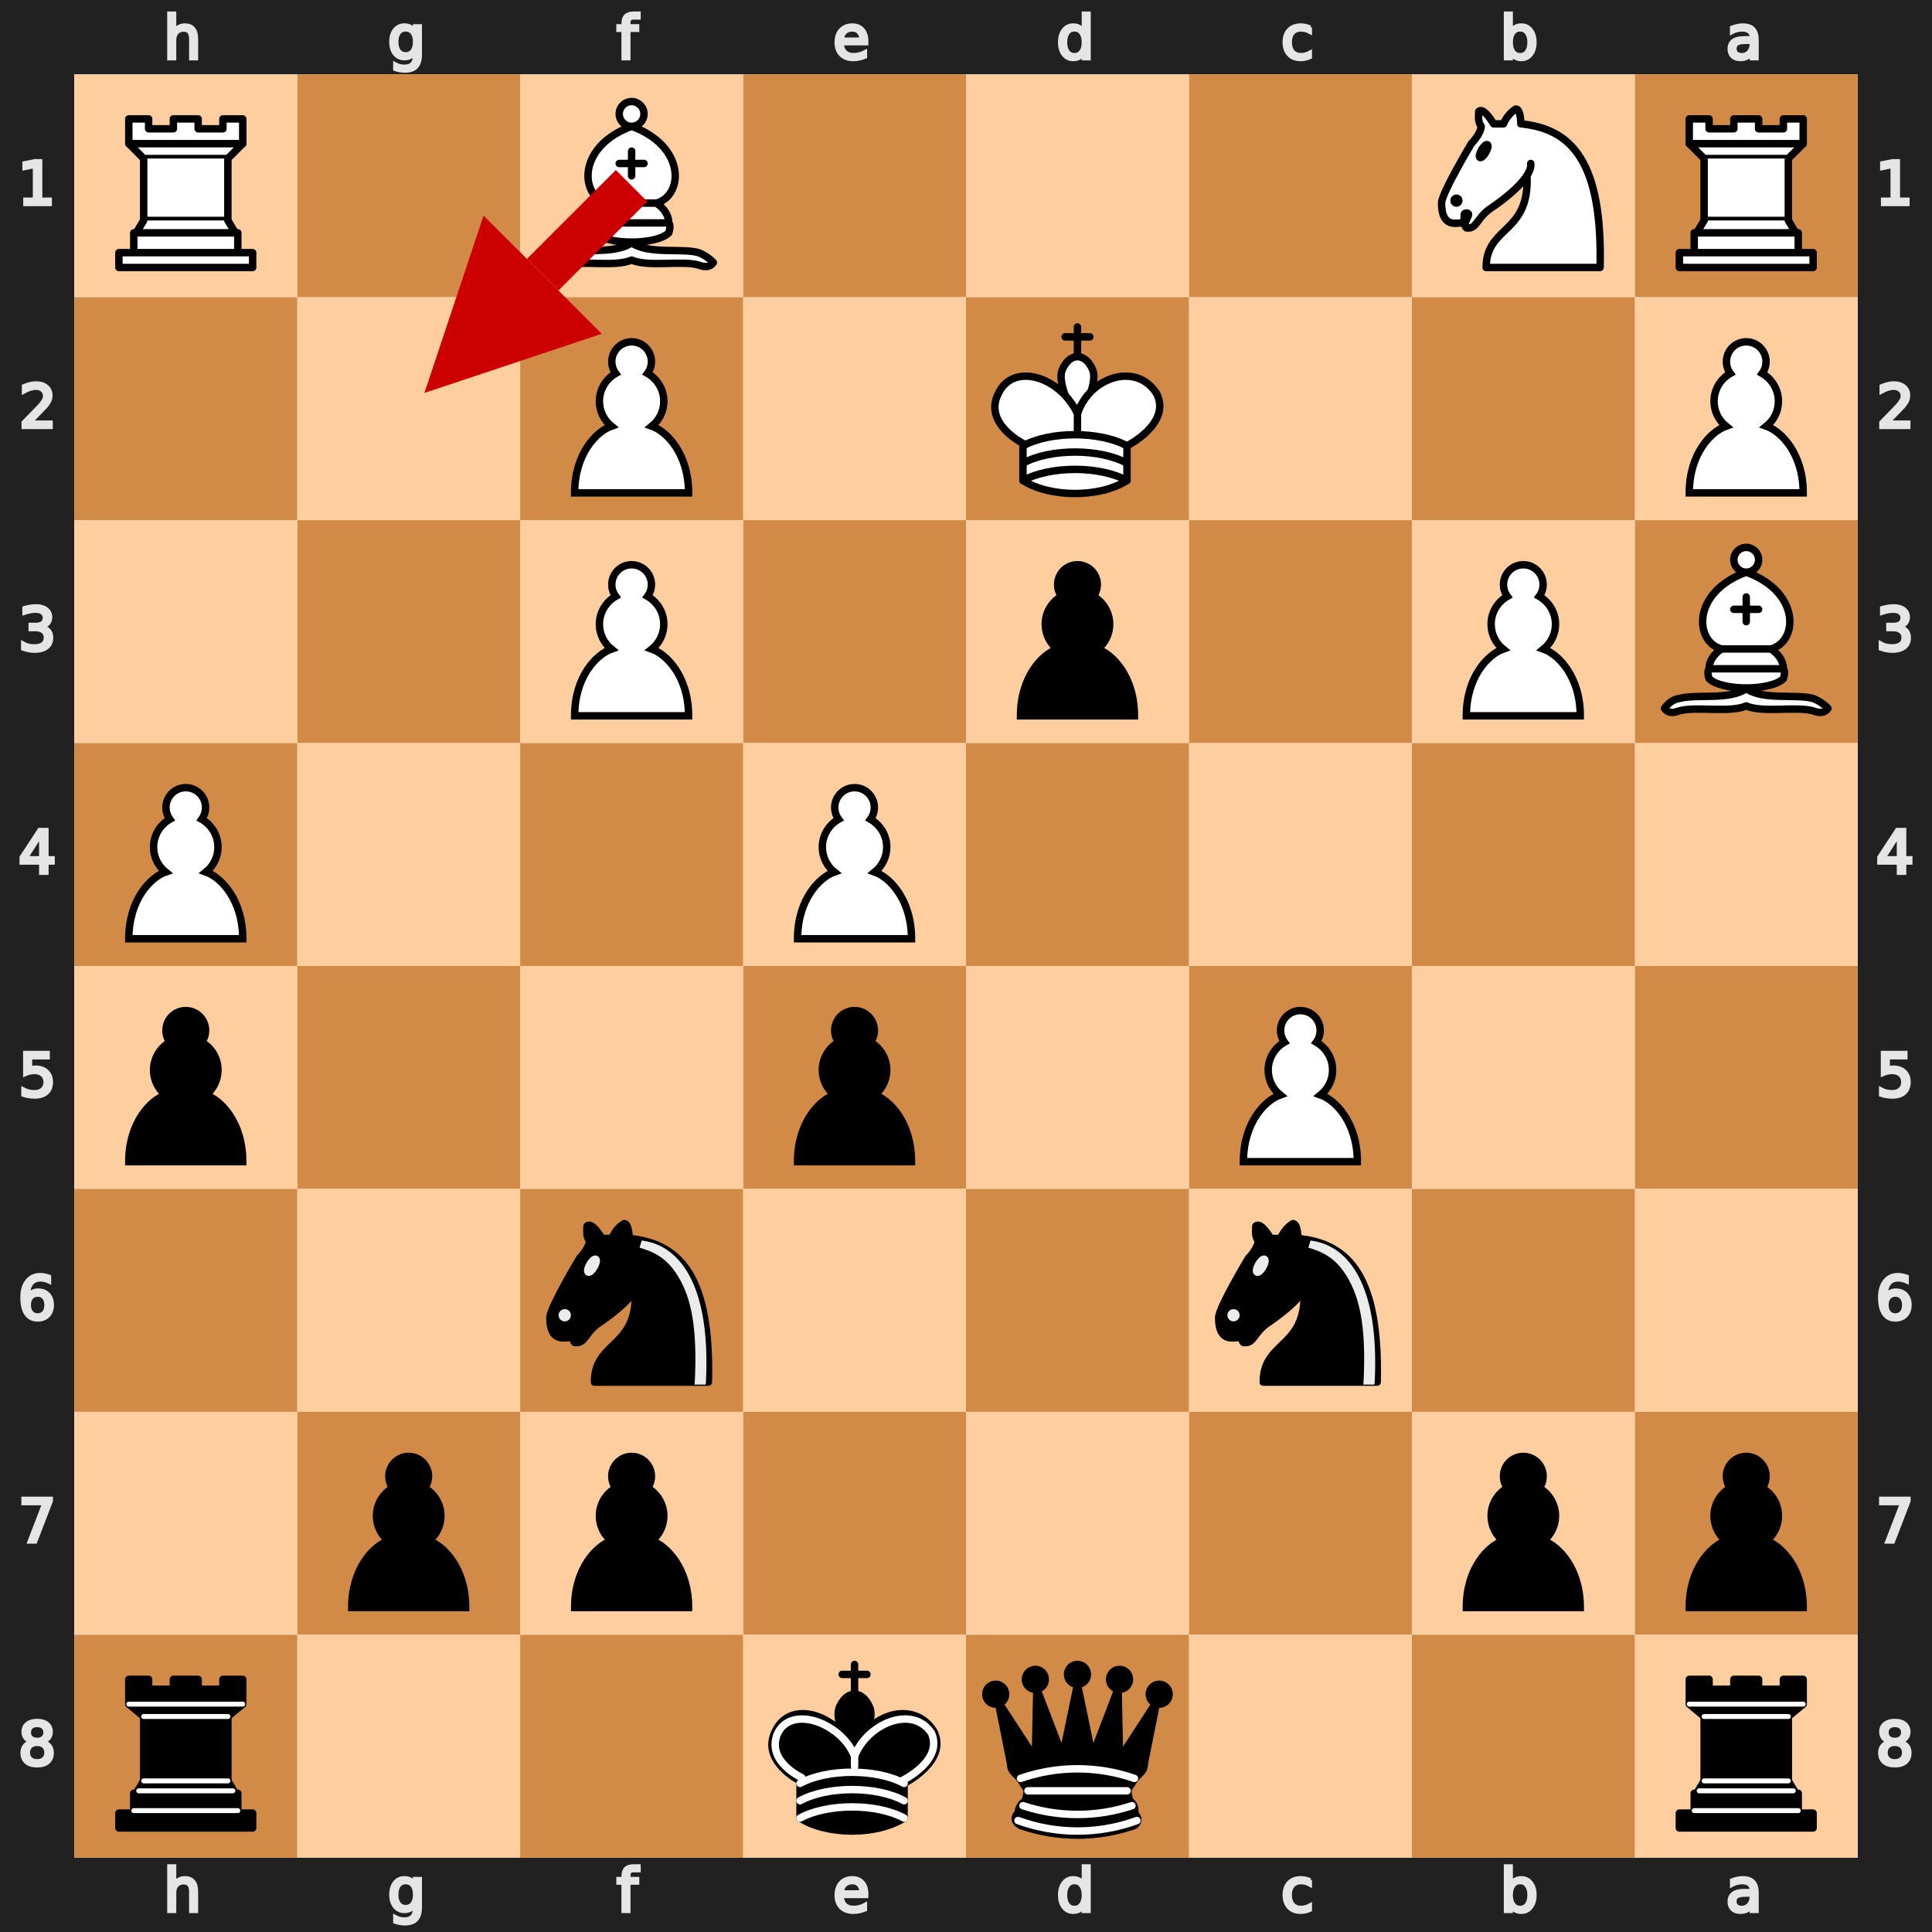
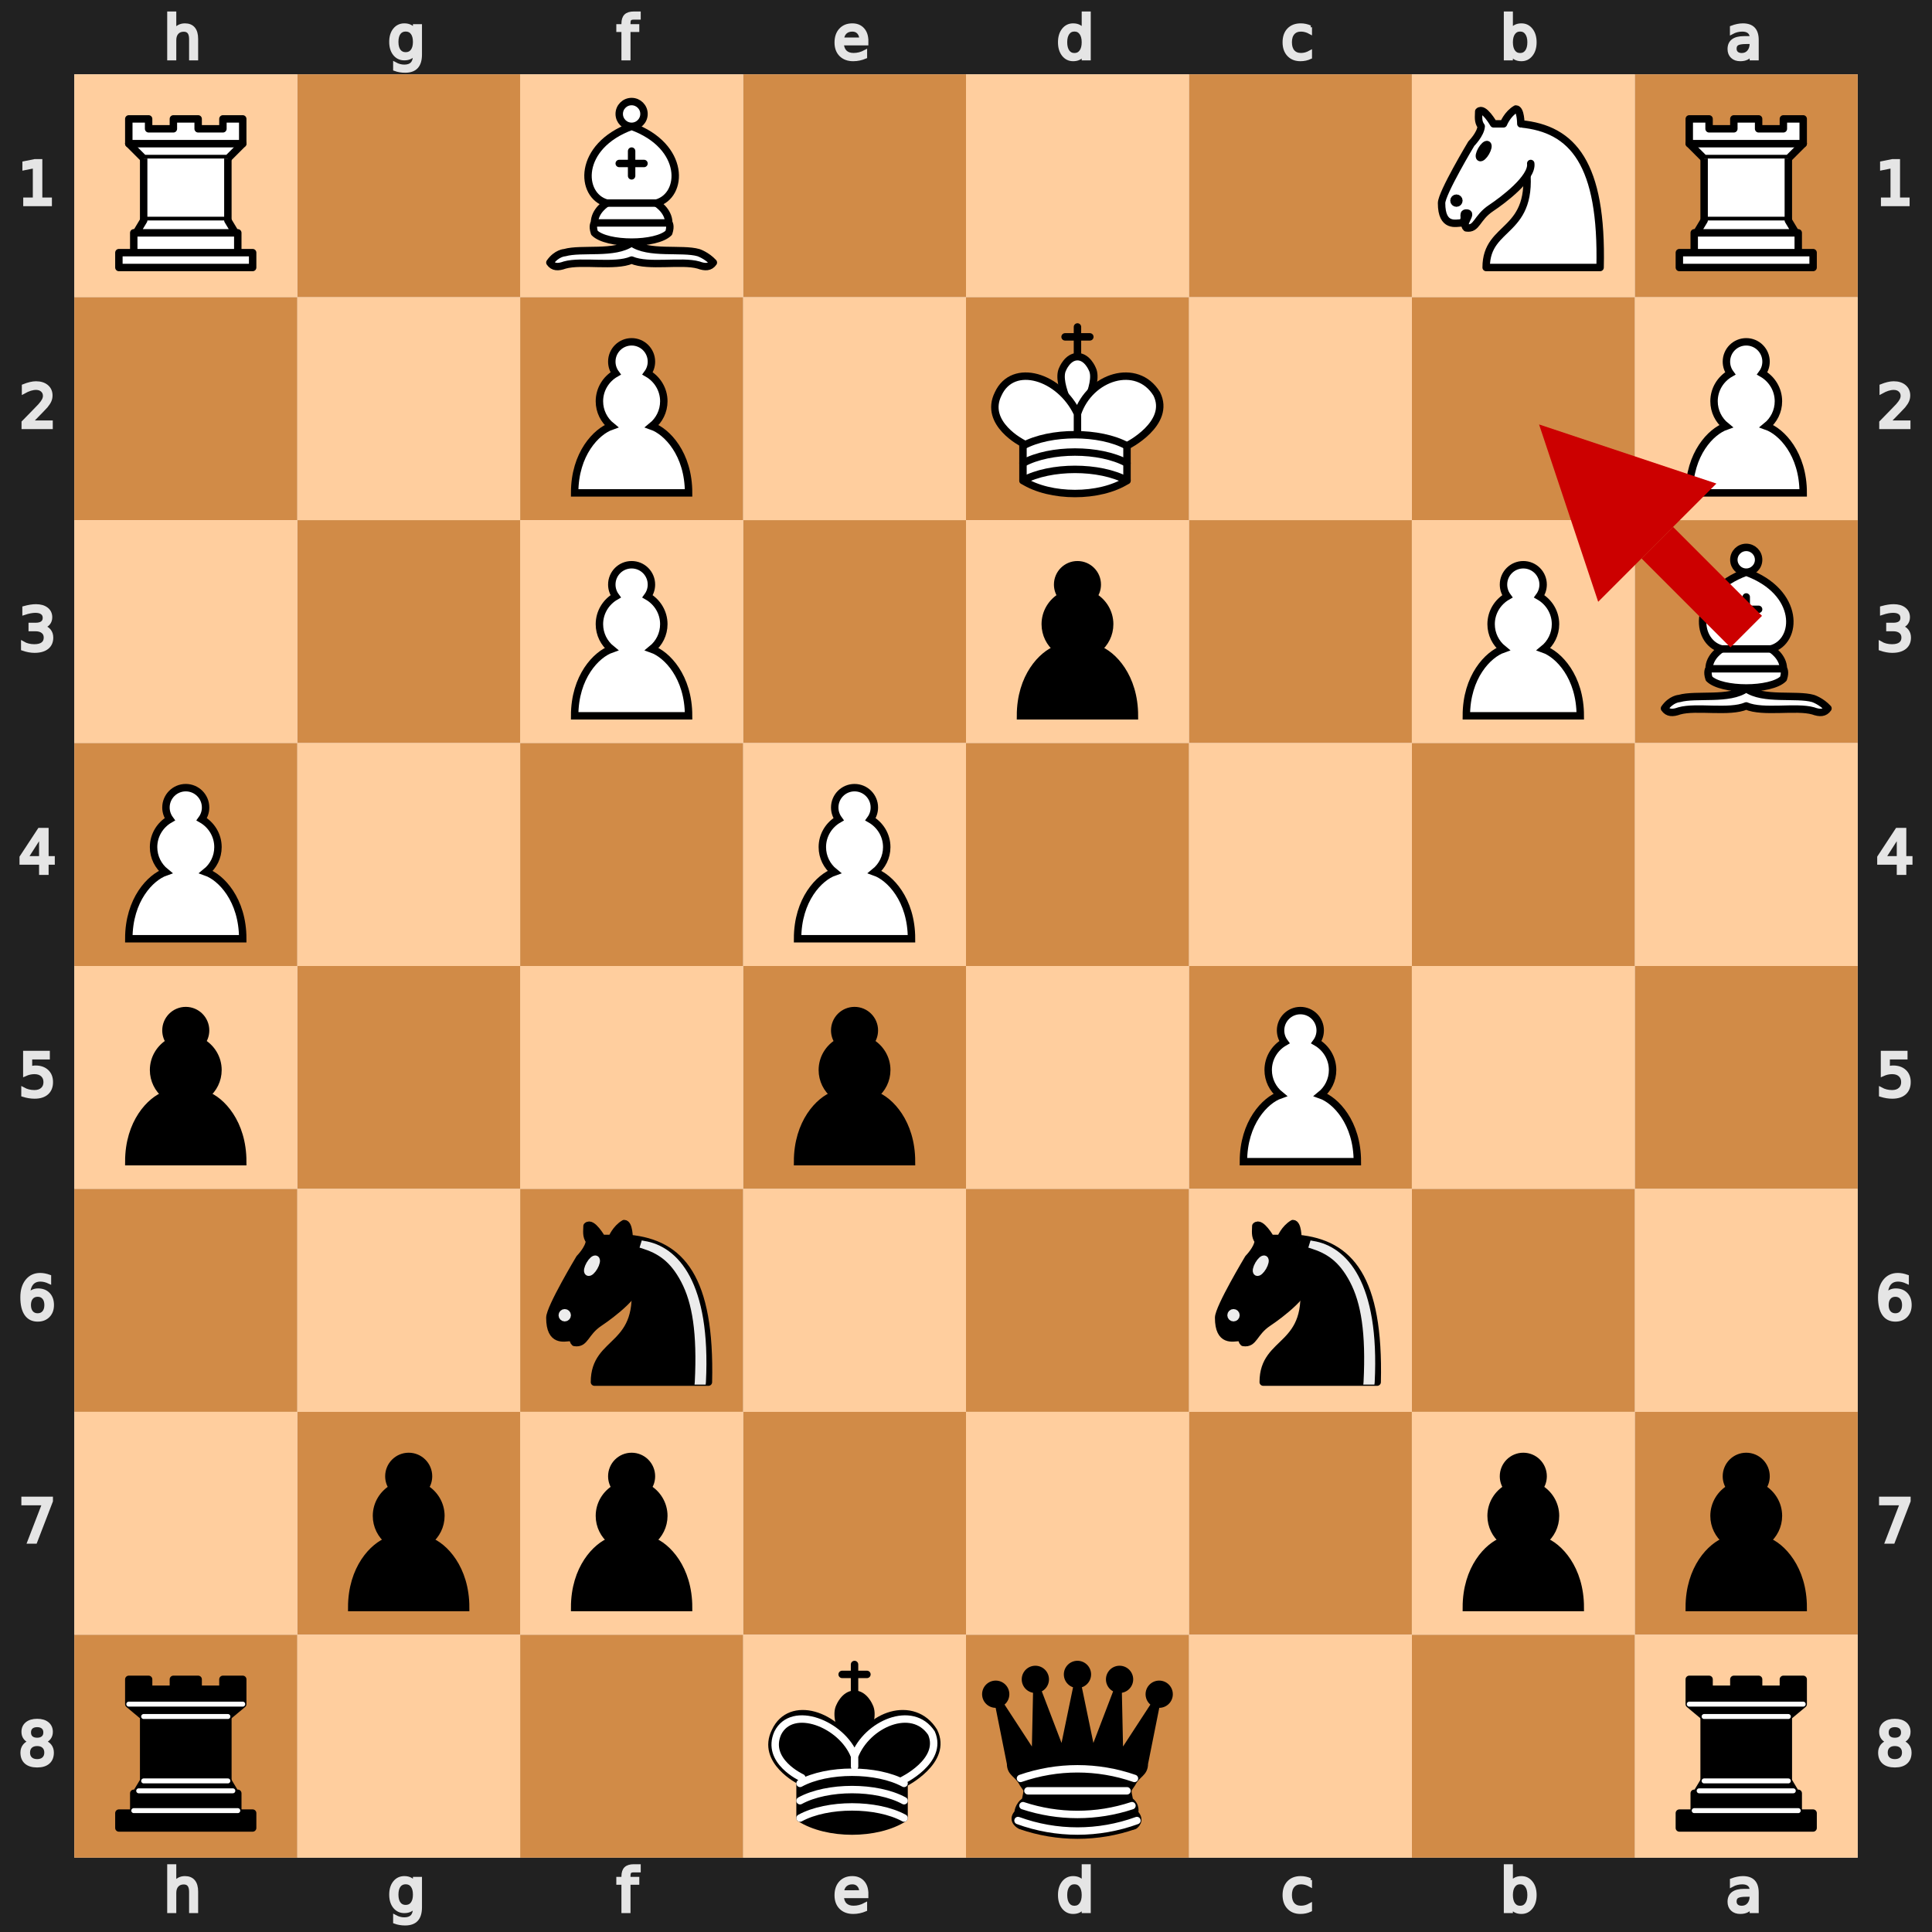
<svg xmlns="http://www.w3.org/2000/svg" xmlns:xlink="http://www.w3.org/1999/xlink" viewBox="0 0 390 390" width="520" height="520">
  <defs>
    <g id="white-pawn" class="white pawn">
      <path d="M22.5 9c-2.21 0-4 1.79-4 4 0 .89.29 1.71.78 2.38C17.33 16.5 16 18.59 16 21c0 2.03.94 3.84 2.41 5.03-3 1.06-7.41 5.55-7.41 13.47h23c0-7.92-4.41-12.41-7.41-13.47 1.47-1.19 2.41-3 2.41-5.03 0-2.41-1.33-4.5-3.28-5.62.49-.67.78-1.49.78-2.38 0-2.21-1.79-4-4-4z" fill="#fff" stroke="#000" stroke-width="1.5" stroke-linecap="round" />
    </g>
    <g id="white-knight" class="white knight" fill="none" fill-rule="evenodd" stroke="#000" stroke-width="1.5" stroke-linecap="round" stroke-linejoin="round">
      <path d="M 22,10 C 32.5,11 38.5,18 38,39 L 15,39 C 15,30 25,32.5 23,18" style="fill:#ffffff; stroke:#000000;" />
      <path d="M 24,18 C 24.38,20.91 18.45,25.37 16,27 C 13,29 13.18,31.34 11,31 C 9.958,30.06 12.41,27.96 11,28 C 10,28 11.19,29.23 10,30 C 9,30 5.997,31 6,26 C 6,24 12,14 12,14 C 12,14 13.89,12.1 14,10.5 C 13.27,9.506 13.5,8.5 13.5,7.5 C 14.5,6.5 16.5,10 16.5,10 L 18.5,10 C 18.5,10 19.28,8.008 21,7 C 22,7 22,10 22,10" style="fill:#ffffff; stroke:#000000;" />
      <path d="M 9.5 25.5 A 0.5 0.5 0 1 1 8.5,25.5 A 0.5 0.5 0 1 1 9.5 25.5 z" style="fill:#000000; stroke:#000000;" />
      <path d="M 15 15.5 A 0.5 1.5 0 1 1 14,15.5 A 0.5 1.5 0 1 1 15 15.5 z" transform="matrix(0.866,0.5,-0.5,0.866,9.693,-5.173)" style="fill:#000000; stroke:#000000;" />
    </g>
    <g id="white-bishop" class="white bishop" fill="none" fill-rule="evenodd" stroke="#000" stroke-width="1.5" stroke-linecap="round" stroke-linejoin="round">
      <g fill="#fff" stroke-linecap="butt">
        <path d="M9 36c3.39-.97 10.11.43 13.5-2 3.39 2.43 10.11 1.03 13.5 2 0 0 1.65.54 3 2-.68.97-1.65.99-3 .5-3.39-.97-10.11.46-13.5-1-3.39 1.46-10.11.03-13.5 1-1.354.49-2.323.47-3-.5 1.354-1.94 3-2 3-2zM15 32c2.5 2.5 12.5 2.5 15 0 .5-1.5 0-2 0-2 0-2.5-2.5-4-2.5-4 5.5-1.5 6-11.5-5-15.5-11 4-10.5 14-5 15.5 0 0-2.5 1.5-2.5 4 0 0-.5.5 0 2zM25 8a2.5 2.5 0 1 1-5 0 2.5 2.5 0 1 1 5 0z" />
      </g>
      <path d="M17.5 26h10M15 30h15m-7.5-14.5v5M20 18h5" stroke-linejoin="miter" />
    </g>
    <g id="white-rook" class="white rook" fill="#fff" fill-rule="evenodd" stroke="#000" stroke-width="1.5" stroke-linecap="round" stroke-linejoin="round">
      <path d="M9 39h27v-3H9v3zM12 36v-4h21v4H12zM11 14V9h4v2h5V9h5v2h5V9h4v5" stroke-linecap="butt" />
      <path d="M34 14l-3 3H14l-3-3" />
      <path d="M31 17v12.5H14V17" stroke-linecap="butt" stroke-linejoin="miter" />
      <path d="M31 29.5l1.5 2.5h-20l1.5-2.5" />
      <path d="M11 14h23" fill="none" stroke-linejoin="miter" />
    </g>
    <g id="white-king" class="white king" fill="none" fill-rule="evenodd" stroke="#000" stroke-width="1.5" stroke-linecap="round" stroke-linejoin="round">
      <path d="M22.5 11.63V6M20 8h5" stroke-linejoin="miter" />
      <path d="M22.5 25s4.5-7.5 3-10.5c0 0-1-2.5-3-2.5s-3 2.5-3 2.5c-1.5 3 3 10.5 3 10.5" fill="#fff" stroke-linecap="butt" stroke-linejoin="miter" />
      <path d="M11.5 37c5.5 3.5 15.5 3.5 21 0v-7s9-4.5 6-10.5c-4-6.5-13.5-3.5-16 4V27v-3.5c-3.5-7.5-13-10.5-16-4-3 6 5 10 5 10V37z" fill="#fff" />
      <path d="M11.5 30c5.5-3 15.5-3 21 0m-21 3.5c5.5-3 15.5-3 21 0m-21 3.5c5.5-3 15.5-3 21 0" />
    </g>
    <g id="black-pawn" class="black pawn">
      <path d="M22.5 9c-2.21 0-4 1.79-4 4 0 .89.29 1.71.78 2.38C17.33 16.5 16 18.59 16 21c0 2.03.94 3.84 2.41 5.03-3 1.06-7.41 5.55-7.41 13.47h23c0-7.92-4.41-12.41-7.41-13.47 1.47-1.19 2.41-3 2.41-5.03 0-2.41-1.33-4.5-3.28-5.62.49-.67.78-1.49.78-2.38 0-2.21-1.79-4-4-4z" fill="#000" stroke="#000" stroke-width="1.5" stroke-linecap="round" />
    </g>
    <g id="black-knight" class="black knight" fill="none" fill-rule="evenodd" stroke="#000" stroke-width="1.5" stroke-linecap="round" stroke-linejoin="round">
      <path d="M 22,10 C 32.5,11 38.5,18 38,39 L 15,39 C 15,30 25,32.5 23,18" style="fill:#000000; stroke:#000000;" />
      <path d="M 24,18 C 24.38,20.91 18.45,25.37 16,27 C 13,29 13.18,31.34 11,31 C 9.958,30.06 12.41,27.96 11,28 C 10,28 11.19,29.23 10,30 C 9,30 5.997,31 6,26 C 6,24 12,14 12,14 C 12,14 13.89,12.1 14,10.5 C 13.27,9.506 13.5,8.5 13.5,7.5 C 14.5,6.5 16.5,10 16.5,10 L 18.5,10 C 18.5,10 19.28,8.008 21,7 C 22,7 22,10 22,10" style="fill:#000000; stroke:#000000;" />
      <path d="M 9.5 25.5 A 0.5 0.5 0 1 1 8.5,25.5 A 0.5 0.5 0 1 1 9.5 25.5 z" style="fill:#ececec; stroke:#ececec;" />
      <path d="M 15 15.5 A 0.5 1.5 0 1 1 14,15.5 A 0.5 1.5 0 1 1 15 15.5 z" transform="matrix(0.866,0.5,-0.5,0.866,9.693,-5.173)" style="fill:#ececec; stroke:#ececec;" />
      <path d="M 24.55,10.4 L 24.1,11.85 L 24.6,12 C 27.75,13 30.25,14.49 32.5,18.75 C 34.75,23.01 35.75,29.06 35.25,39 L 35.2,39.5 L 37.45,39.5 L 37.5,39 C 38,28.94 36.62,22.15 34.25,17.66 C 31.88,13.17 28.46,11.02 25.06,10.5 L 24.55,10.4 z " style="fill:#ececec; stroke:none;" />
    </g>
    <g id="black-rook" class="black rook" fill="#000" fill-rule="evenodd" stroke="#000" stroke-width="1.5" stroke-linecap="round" stroke-linejoin="round">
      <path d="M9 39h27v-3H9v3zM12.5 32l1.5-2.5h17l1.5 2.5h-20zM12 36v-4h21v4H12z" stroke-linecap="butt" />
      <path d="M14 29.5v-13h17v13H14z" stroke-linecap="butt" stroke-linejoin="miter" />
      <path d="M14 16.5L11 14h23l-3 2.5H14zM11 14V9h4v2h5V9h5v2h5V9h4v5H11z" stroke-linecap="butt" />
      <path d="M12 35.5h21M13 31.5h19M14 29.5h17M14 16.5h17M11 14h23" fill="none" stroke="#fff" stroke-width="1" stroke-linejoin="miter" />
    </g>
    <g id="black-queen" class="black queen" fill="#000" fill-rule="evenodd" stroke="#000" stroke-width="1.5" stroke-linecap="round" stroke-linejoin="round">
      <g fill="#000" stroke="none">
        <circle cx="6" cy="12" r="2.75" />
        <circle cx="14" cy="9" r="2.75" />
        <circle cx="22.5" cy="8" r="2.75" />
        <circle cx="31" cy="9" r="2.75" />
        <circle cx="39" cy="12" r="2.75" />
      </g>
      <path d="M9 26c8.5-1.5 21-1.5 27 0l2.5-12.5L31 25l-.3-14.1-5.2 13.6-3-14.5-3 14.5-5.2-13.6L14 25 6.5 13.5 9 26zM9 26c0 2 1.5 2 2.5 4 1 1.5 1 1 .5 3.5-1.5 1-1.5 2.5-1.5 2.5-1.5 1.5.5 2.5.5 2.5 6.5 1 16.5 1 23 0 0 0 1.5-1 0-2.5 0 0 .5-1.5-1-2.5-.5-2.5-.5-2 .5-3.5 1-2 2.5-2 2.5-4-8.5-1.5-18.5-1.5-27 0z" stroke-linecap="butt" />
      <path d="M11 38.5a35 35 1 0 0 23 0" fill="none" stroke-linecap="butt" />
      <path d="M11 29a35 35 1 0 1 23 0M12.5 31.5h20M11.5 34.5a35 35 1 0 0 22 0M10.5 37.5a35 35 1 0 0 24 0" fill="none" stroke="#fff" />
    </g>
    <g id="black-king" class="black king" fill="none" fill-rule="evenodd" stroke="#000" stroke-width="1.5" stroke-linecap="round" stroke-linejoin="round">
      <path d="M22.5 11.63V6" stroke-linejoin="miter" />
      <path d="M22.5 25s4.5-7.5 3-10.5c0 0-1-2.5-3-2.5s-3 2.5-3 2.5c-1.5 3 3 10.5 3 10.5" fill="#000" stroke-linecap="butt" stroke-linejoin="miter" />
      <path d="M11.5 37c5.5 3.5 15.5 3.5 21 0v-7s9-4.5 6-10.5c-4-6.5-13.5-3.5-16 4V27v-3.5c-3.5-7.5-13-10.5-16-4-3 6 5 10 5 10V37z" fill="#000" />
      <path d="M20 8h5" stroke-linejoin="miter" />
      <path d="M32 29.5s8.5-4 6.03-9.65C34.15 14 25 18 22.5 24.5l.01 2.1-.01-2.1C20 18 9.906 14 6.997 19.85c-2.497 5.65 4.853 9 4.853 9M11.5 30c5.5-3 15.5-3 21 0m-21 3.5c5.5-3 15.5-3 21 0m-21 3.5c5.5-3 15.5-3 21 0" stroke="#fff" />
    </g>
  </defs>
  <rect x="7.5" y="7.5" width="375" height="375" fill="none" stroke="#212121" stroke-width="15" />
  <g transform="translate(335, 1) scale(0.75, 0.75)" fill="#e5e5e5" stroke="#e5e5e5">
    <path d="M23.328 10.016q-1.742 0-2.414.398-.672.398-.672 1.36 0 .765.5 1.218.508.445 1.375.445 1.196 0 1.914-.843.727-.852.727-2.258v-.32zm2.867-.594v4.992h-1.437v-1.328q-.492.797-1.227 1.18-.734.375-1.797.375-1.343 0-2.14-.75-.79-.758-.79-2.024 0-1.476.985-2.226.992-.75 2.953-.75h2.016V8.75q0-.992-.656-1.531-.649-.547-1.829-.547-.75 0-1.46.18-.711.18-1.368.539V6.062q.79-.304 1.532-.453.742-.156 1.445-.156 1.898 0 2.836.984.937.985.937 2.985z" />
  </g>
  <g transform="translate(335, 375) scale(0.75, 0.75)" fill="#e5e5e5" stroke="#e5e5e5">
    <path d="M23.328 10.016q-1.742 0-2.414.398-.672.398-.672 1.36 0 .765.5 1.218.508.445 1.375.445 1.196 0 1.914-.843.727-.852.727-2.258v-.32zm2.867-.594v4.992h-1.437v-1.328q-.492.797-1.227 1.18-.734.375-1.797.375-1.343 0-2.14-.75-.79-.758-.79-2.024 0-1.476.985-2.226.992-.75 2.953-.75h2.016V8.75q0-.992-.656-1.531-.649-.547-1.829-.547-.75 0-1.46.18-.711.18-1.368.539V6.062q.79-.304 1.532-.453.742-.156 1.445-.156 1.898 0 2.836.984.937.985.937 2.985z" />
  </g>
  <g transform="translate(290, 1) scale(0.75, 0.75)" fill="#e5e5e5" stroke="#e5e5e5">
    <path d="M24.922 10.047q0-1.586-.656-2.485-.649-.906-1.79-.906-1.14 0-1.796.906-.649.899-.649 2.485 0 1.586.649 2.492.656.898 1.797.898 1.14 0 1.789-.898.656-.906.656-2.492zm-4.89-3.055q.452-.781 1.14-1.156.695-.383 1.656-.383 1.594 0 2.586 1.266 1 1.265 1 3.328 0 2.062-1 3.328-.992 1.266-2.586 1.266-.96 0-1.656-.375-.688-.383-1.14-1.164v1.312h-1.446V2.258h1.445z" />
  </g>
  <g transform="translate(290, 375) scale(0.75, 0.75)" fill="#e5e5e5" stroke="#e5e5e5">
    <path d="M24.922 10.047q0-1.586-.656-2.485-.649-.906-1.79-.906-1.14 0-1.796.906-.649.899-.649 2.485 0 1.586.649 2.492.656.898 1.797.898 1.14 0 1.789-.898.656-.906.656-2.492zm-4.89-3.055q.452-.781 1.14-1.156.695-.383 1.656-.383 1.594 0 2.586 1.266 1 1.265 1 3.328 0 2.062-1 3.328-.992 1.266-2.586 1.266-.96 0-1.656-.375-.688-.383-1.14-1.164v1.312h-1.446V2.258h1.445z" />
  </g>
  <g transform="translate(245, 1) scale(0.75, 0.75)" fill="#e5e5e5" stroke="#e5e5e5">
    <path d="M25.96 6v1.344q-.608-.336-1.226-.5-.609-.172-1.234-.172-1.398 0-2.172.89-.773.883-.773 2.485 0 1.601.773 2.492.774.883 2.172.883.625 0 1.234-.164.618-.172 1.227-.508v1.328q-.602.281-1.25.422-.64.14-1.367.14-1.977 0-3.14-1.242-1.165-1.242-1.165-3.351 0-2.14 1.172-3.367 1.18-1.227 3.227-1.227.664 0 1.296.14.633.134 1.227.407z" />
  </g>
  <g transform="translate(245, 375) scale(0.75, 0.75)" fill="#e5e5e5" stroke="#e5e5e5">
    <path d="M25.96 6v1.344q-.608-.336-1.226-.5-.609-.172-1.234-.172-1.398 0-2.172.89-.773.883-.773 2.485 0 1.601.773 2.492.774.883 2.172.883.625 0 1.234-.164.618-.172 1.227-.508v1.328q-.602.281-1.25.422-.64.14-1.367.14-1.977 0-3.14-1.242-1.165-1.242-1.165-3.351 0-2.14 1.172-3.367 1.18-1.227 3.227-1.227.664 0 1.296.14.633.134 1.227.407z" />
  </g>
  <g transform="translate(200, 1) scale(0.75, 0.75)" fill="#e5e5e5" stroke="#e5e5e5">
    <path d="M24.973 6.992V2.258h1.437v12.156h-1.437v-1.312q-.453.78-1.149 1.164-.687.375-1.656.375-1.586 0-2.586-1.266-.992-1.266-.992-3.328 0-2.063.992-3.328 1-1.266 2.586-1.266.969 0 1.656.383.696.375 1.149 1.156zm-4.899 3.055q0 1.586.649 2.492.656.898 1.797.898 1.14 0 1.796-.898.657-.906.657-2.492 0-1.586-.657-2.485-.656-.906-1.796-.906-1.141 0-1.797.906-.649.899-.649 2.485z" />
  </g>
  <g transform="translate(200, 375) scale(0.75, 0.75)" fill="#e5e5e5" stroke="#e5e5e5">
    <path d="M24.973 6.992V2.258h1.437v12.156h-1.437v-1.312q-.453.78-1.149 1.164-.687.375-1.656.375-1.586 0-2.586-1.266-.992-1.266-.992-3.328 0-2.063.992-3.328 1-1.266 2.586-1.266.969 0 1.656.383.696.375 1.149 1.156zm-4.899 3.055q0 1.586.649 2.492.656.898 1.797.898 1.14 0 1.796-.898.657-.906.657-2.492 0-1.586-.657-2.485-.656-.906-1.796-.906-1.141 0-1.797.906-.649.899-.649 2.485z" />
  </g>
  <g transform="translate(155, 1) scale(0.75, 0.75)" fill="#e5e5e5" stroke="#e5e5e5">
    <path d="M26.555 9.68v.703h-6.61q.094 1.484.89 2.265.806.774 2.235.774.828 0 1.602-.203.781-.203 1.547-.61v1.36q-.774.328-1.586.5-.813.172-1.649.172-2.093 0-3.32-1.22-1.219-1.218-1.219-3.296 0-2.148 1.157-3.406 1.164-1.266 3.132-1.266 1.766 0 2.79 1.14 1.03 1.134 1.03 3.087zm-1.438-.422q-.015-1.18-.664-1.883-.64-.703-1.703-.703-1.203 0-1.93.68-.718.68-.828 1.914z" />
  </g>
  <g transform="translate(155, 375) scale(0.75, 0.75)" fill="#e5e5e5" stroke="#e5e5e5">
    <path d="M26.555 9.68v.703h-6.61q.094 1.484.89 2.265.806.774 2.235.774.828 0 1.602-.203.781-.203 1.547-.61v1.36q-.774.328-1.586.5-.813.172-1.649.172-2.093 0-3.32-1.22-1.219-1.218-1.219-3.296 0-2.148 1.157-3.406 1.164-1.266 3.132-1.266 1.766 0 2.79 1.14 1.03 1.134 1.03 3.087zm-1.438-.422q-.015-1.18-.664-1.883-.64-.703-1.703-.703-1.203 0-1.93.68-.718.68-.828 1.914z" />
  </g>
  <g transform="translate(110, 1) scale(0.75, 0.75)" fill="#e5e5e5" stroke="#e5e5e5">
    <path d="M25.285 2.258v1.195H23.91q-.773 0-1.078.313-.297.312-.297 1.125v.773h2.367v1.117h-2.367v7.633H21.09V6.781h-1.375V5.664h1.375v-.61q0-1.46.68-2.124.68-.672 2.156-.672z" />
  </g>
  <g transform="translate(110, 375) scale(0.75, 0.75)" fill="#e5e5e5" stroke="#e5e5e5">
    <path d="M25.285 2.258v1.195H23.91q-.773 0-1.078.313-.297.312-.297 1.125v.773h2.367v1.117h-2.367v7.633H21.09V6.781h-1.375V5.664h1.375v-.61q0-1.46.68-2.124.68-.672 2.156-.672z" />
  </g>
  <g transform="translate(65, 1) scale(0.75, 0.75)" fill="#e5e5e5" stroke="#e5e5e5">
    <path d="M24.973 9.937q0-1.562-.649-2.421-.64-.86-1.804-.86-1.157 0-1.805.86-.64.859-.64 2.421 0 1.555.64 2.415.648.859 1.805.859 1.164 0 1.804-.86.649-.859.649-2.414zm1.437 3.391q0 2.234-.992 3.32-.992 1.094-3.04 1.094-.757 0-1.429-.117-.672-.11-1.304-.344v-1.398q.632.344 1.25.508.617.164 1.257.164 1.414 0 2.118-.743.703-.734.703-2.226v-.711q-.446.773-1.141 1.156-.695.383-1.664.383-1.61 0-2.594-1.227-.984-1.226-.984-3.25 0-2.03.984-3.257.985-1.227 2.594-1.227.969 0 1.664.383t1.14 1.156V5.664h1.438z" />
  </g>
  <g transform="translate(65, 375) scale(0.75, 0.75)" fill="#e5e5e5" stroke="#e5e5e5">
    <path d="M24.973 9.937q0-1.562-.649-2.421-.64-.86-1.804-.86-1.157 0-1.805.86-.64.859-.64 2.421 0 1.555.64 2.415.648.859 1.805.859 1.164 0 1.804-.86.649-.859.649-2.414zm1.437 3.391q0 2.234-.992 3.32-.992 1.094-3.04 1.094-.757 0-1.429-.117-.672-.11-1.304-.344v-1.398q.632.344 1.25.508.617.164 1.257.164 1.414 0 2.118-.743.703-.734.703-2.226v-.711q-.446.773-1.141 1.156-.695.383-1.664.383-1.61 0-2.594-1.227-.984-1.226-.984-3.25 0-2.03.984-3.257.985-1.227 2.594-1.227.969 0 1.664.383t1.14 1.156V5.664h1.438z" />
  </g>
  <g transform="translate(20, 1) scale(0.75, 0.75)" fill="#e5e5e5" stroke="#e5e5e5">
    <path d="M26.164 9.133v5.281h-1.437V9.18q0-1.243-.485-1.86-.484-.617-1.453-.617-1.164 0-1.836.742-.672.742-.672 2.024v4.945h-1.445V2.258h1.445v4.765q.516-.789 1.211-1.18.703-.39 1.617-.39 1.508 0 2.282.938.773.93.773 2.742z" />
  </g>
  <g transform="translate(20, 375) scale(0.75, 0.75)" fill="#e5e5e5" stroke="#e5e5e5">
    <path d="M26.164 9.133v5.281h-1.437V9.18q0-1.243-.485-1.86-.484-.617-1.453-.617-1.164 0-1.836.742-.672.742-.672 2.024v4.945h-1.445V2.258h1.445v4.765q.516-.789 1.211-1.18.703-.39 1.617-.39 1.508 0 2.282.938.773.93.773 2.742z" />
  </g>
  <g transform="translate(0, 20) scale(0.75, 0.75)" fill="#e5e5e5" stroke="#e5e5e5">
    <path d="M6.754 26.996h2.578v-8.898l-2.805.562v-1.437l2.79-.563h1.578v10.336h2.578v1.328h-6.72z" />
  </g>
  <g transform="translate(375, 20) scale(0.75, 0.75)" fill="#e5e5e5" stroke="#e5e5e5">
    <path d="M6.754 26.996h2.578v-8.898l-2.805.562v-1.437l2.79-.563h1.578v10.336h2.578v1.328h-6.72z" />
  </g>
  <g transform="translate(0, 65) scale(0.75, 0.75)" fill="#e5e5e5" stroke="#e5e5e5">
    <path d="M8.195 26.996h5.508v1.328H6.297v-1.328q.898-.93 2.445-2.492 1.555-1.57 1.953-2.024.758-.851 1.055-1.437.305-.594.305-1.164 0-.93-.657-1.516-.648-.586-1.695-.586-.742 0-1.57.258-.82.258-1.758.781v-1.593q.953-.383 1.781-.578.828-.196 1.516-.196 1.812 0 2.89.906 1.079.907 1.079 2.422 0 .72-.274 1.368-.265.64-.976 1.515-.196.227-1.243 1.313-1.046 1.078-2.953 3.023z" />
  </g>
  <g transform="translate(375, 65) scale(0.75, 0.75)" fill="#e5e5e5" stroke="#e5e5e5">
    <path d="M8.195 26.996h5.508v1.328H6.297v-1.328q.898-.93 2.445-2.492 1.555-1.57 1.953-2.024.758-.851 1.055-1.437.305-.594.305-1.164 0-.93-.657-1.516-.648-.586-1.695-.586-.742 0-1.57.258-.82.258-1.758.781v-1.593q.953-.383 1.781-.578.828-.196 1.516-.196 1.812 0 2.89.906 1.079.907 1.079 2.422 0 .72-.274 1.368-.265.64-.976 1.515-.196.227-1.243 1.313-1.046 1.078-2.953 3.023z" />
  </g>
  <g transform="translate(0, 110) scale(0.75, 0.75)" fill="#e5e5e5" stroke="#e5e5e5">
    <path d="M11.434 22.035q1.132.242 1.765 1.008.64.766.64 1.89 0 1.727-1.187 2.672-1.187.946-3.375.946-.734 0-1.515-.149-.774-.14-1.602-.43V26.45q.656.383 1.438.578.78.196 1.632.196 1.485 0 2.258-.586.782-.586.782-1.703 0-1.032-.727-1.61-.719-.586-2.008-.586h-1.36v-1.297h1.423q1.164 0 1.78-.46.618-.47.618-1.344 0-.899-.64-1.375-.633-.485-1.82-.485-.65 0-1.391.141-.743.14-1.633.437V16.95q.898-.25 1.68-.375.788-.125 1.484-.125 1.797 0 2.844.82 1.046.813 1.046 2.204 0 .968-.554 1.64-.555.664-1.578.922z" />
  </g>
  <g transform="translate(375, 110) scale(0.75, 0.75)" fill="#e5e5e5" stroke="#e5e5e5">
    <path d="M11.434 22.035q1.132.242 1.765 1.008.64.766.64 1.89 0 1.727-1.187 2.672-1.187.946-3.375.946-.734 0-1.515-.149-.774-.14-1.602-.43V26.45q.656.383 1.438.578.78.196 1.632.196 1.485 0 2.258-.586.782-.586.782-1.703 0-1.032-.727-1.61-.719-.586-2.008-.586h-1.36v-1.297h1.423q1.164 0 1.78-.46.618-.47.618-1.344 0-.899-.64-1.375-.633-.485-1.82-.485-.65 0-1.391.141-.743.14-1.633.437V16.95q.898-.25 1.68-.375.788-.125 1.484-.125 1.797 0 2.844.82 1.046.813 1.046 2.204 0 .968-.554 1.64-.555.664-1.578.922z" />
  </g>
  <g transform="translate(0, 155) scale(0.75, 0.75)" fill="#e5e5e5" stroke="#e5e5e5">
    <path d="M11.016 18.035L7.03 24.262h3.985zm-.414-1.375h1.984v7.602h1.664v1.312h-1.664v2.75h-1.57v-2.75H5.75v-1.523z" />
  </g>
  <g transform="translate(375, 155) scale(0.75, 0.75)" fill="#e5e5e5" stroke="#e5e5e5">
    <path d="M11.016 18.035L7.03 24.262h3.985zm-.414-1.375h1.984v7.602h1.664v1.312h-1.664v2.75h-1.57v-2.75H5.75v-1.523z" />
  </g>
  <g transform="translate(0, 200) scale(0.75, 0.75)" fill="#e5e5e5" stroke="#e5e5e5">
    <path d="M6.719 16.66h6.195v1.328h-4.75v2.86q.344-.118.688-.172.343-.063.687-.063 1.953 0 3.094 1.07 1.14 1.07 1.14 2.899 0 1.883-1.171 2.93-1.172 1.039-3.305 1.039-.735 0-1.5-.125-.758-.125-1.57-.375v-1.586q.703.383 1.453.57.75.188 1.586.188 1.351 0 2.14-.711.79-.711.79-1.93 0-1.219-.79-1.93-.789-.71-2.14-.71-.633 0-1.266.14-.625.14-1.281.438z" />
  </g>
  <g transform="translate(375, 200) scale(0.75, 0.75)" fill="#e5e5e5" stroke="#e5e5e5">
    <path d="M6.719 16.66h6.195v1.328h-4.75v2.86q.344-.118.688-.172.343-.063.687-.063 1.953 0 3.094 1.07 1.14 1.07 1.14 2.899 0 1.883-1.171 2.93-1.172 1.039-3.305 1.039-.735 0-1.5-.125-.758-.125-1.57-.375v-1.586q.703.383 1.453.57.75.188 1.586.188 1.351 0 2.14-.711.79-.711.79-1.93 0-1.219-.79-1.93-.789-.71-2.14-.71-.633 0-1.266.14-.625.14-1.281.438z" />
  </g>
  <g transform="translate(0, 245) scale(0.75, 0.75)" fill="#e5e5e5" stroke="#e5e5e5">
    <path d="M10.137 21.863q-1.063 0-1.688.727-.617.726-.617 1.992 0 1.258.617 1.992.625.727 1.688.727 1.062 0 1.68-.727.624-.734.624-1.992 0-1.266-.625-1.992-.617-.727-1.68-.727zm3.133-4.945v1.437q-.594-.28-1.204-.43-.601-.148-1.195-.148-1.562 0-2.39 1.055-.82 1.055-.938 3.188.46-.68 1.156-1.04.696-.367 1.531-.367 1.758 0 2.774 1.07 1.023 1.063 1.023 2.899 0 1.797-1.062 2.883-1.063 1.086-2.828 1.086-2.024 0-3.094-1.547-1.07-1.555-1.07-4.5 0-2.766 1.312-4.406 1.313-1.649 3.524-1.649.593 0 1.195.117.61.118 1.266.352z" />
  </g>
  <g transform="translate(375, 245) scale(0.75, 0.75)" fill="#e5e5e5" stroke="#e5e5e5">
    <path d="M10.137 21.863q-1.063 0-1.688.727-.617.726-.617 1.992 0 1.258.617 1.992.625.727 1.688.727 1.062 0 1.68-.727.624-.734.624-1.992 0-1.266-.625-1.992-.617-.727-1.68-.727zm3.133-4.945v1.437q-.594-.28-1.204-.43-.601-.148-1.195-.148-1.562 0-2.39 1.055-.82 1.055-.938 3.188.46-.68 1.156-1.04.696-.367 1.531-.367 1.758 0 2.774 1.07 1.023 1.063 1.023 2.899 0 1.797-1.062 2.883-1.063 1.086-2.828 1.086-2.024 0-3.094-1.547-1.07-1.555-1.07-4.5 0-2.766 1.312-4.406 1.313-1.649 3.524-1.649.593 0 1.195.117.61.118 1.266.352z" />
  </g>
  <g transform="translate(0, 290) scale(0.75, 0.75)" fill="#e5e5e5" stroke="#e5e5e5">
    <path d="M6.25 16.66h7.5v.672L9.516 28.324H7.867l3.985-10.336H6.25z" />
  </g>
  <g transform="translate(375, 290) scale(0.75, 0.75)" fill="#e5e5e5" stroke="#e5e5e5">
    <path d="M6.25 16.66h7.5v.672L9.516 28.324H7.867l3.985-10.336H6.25z" />
  </g>
  <g transform="translate(0, 335) scale(0.75, 0.75)" fill="#e5e5e5" stroke="#e5e5e5">
    <path d="M10 22.785q-1.125 0-1.773.602-.641.601-.641 1.656t.64 1.656q.649.602 1.774.602t1.773-.602q.649-.61.649-1.656 0-1.055-.649-1.656-.64-.602-1.773-.602zm-1.578-.672q-1.016-.25-1.586-.945-.563-.695-.563-1.695 0-1.399.993-2.211 1-.813 2.734-.813 1.742 0 2.734.813.993.812.993 2.21 0 1-.57 1.696-.563.695-1.571.945 1.14.266 1.773 1.04.641.773.641 1.89 0 1.695-1.04 2.602-1.03.906-2.96.906t-2.969-.906Q6 26.738 6 25.043q0-1.117.64-1.89.641-.774 1.782-1.04zm-.578-2.492q0 .906.562 1.414.57.508 1.594.508 1.016 0 1.586-.508.578-.508.578-1.414 0-.906-.578-1.414-.57-.508-1.586-.508-1.023 0-1.594.508-.562.508-.562 1.414z" />
  </g>
  <g transform="translate(375, 335) scale(0.75, 0.75)" fill="#e5e5e5" stroke="#e5e5e5">
    <path d="M10 22.785q-1.125 0-1.773.602-.641.601-.641 1.656t.64 1.656q.649.602 1.774.602t1.773-.602q.649-.61.649-1.656 0-1.055-.649-1.656-.64-.602-1.773-.602zm-1.578-.672q-1.016-.25-1.586-.945-.563-.695-.563-1.695 0-1.399.993-2.211 1-.813 2.734-.813 1.742 0 2.734.813.993.812.993 2.21 0 1-.57 1.696-.563.695-1.571.945 1.14.266 1.773 1.04.641.773.641 1.89 0 1.695-1.04 2.602-1.03.906-2.96.906t-2.969-.906Q6 26.738 6 25.043q0-1.117.64-1.89.641-.774 1.782-1.04zm-.578-2.492q0 .906.562 1.414.57.508 1.594.508 1.016 0 1.586-.508.578-.508.578-1.414 0-.906-.578-1.414-.57-.508-1.586-.508-1.023 0-1.594.508-.562.508-.562 1.414z" />
  </g>
  <rect x="330" y="15" width="45" height="45" class="square dark a1" stroke="none" fill="#d18b47" />
  <rect x="285" y="15" width="45" height="45" class="square light b1" stroke="none" fill="#ffce9e" />
  <rect x="240" y="15" width="45" height="45" class="square dark c1" stroke="none" fill="#d18b47" />
  <rect x="195" y="15" width="45" height="45" class="square light d1" stroke="none" fill="#ffce9e" />
  <rect x="150" y="15" width="45" height="45" class="square dark e1" stroke="none" fill="#d18b47" />
  <rect x="105" y="15" width="45" height="45" class="square light f1" stroke="none" fill="#ffce9e" />
  <rect x="60" y="15" width="45" height="45" class="square dark g1" stroke="none" fill="#d18b47" />
  <rect x="15" y="15" width="45" height="45" class="square light h1" stroke="none" fill="#ffce9e" />
  <rect x="330" y="60" width="45" height="45" class="square light a2" stroke="none" fill="#ffce9e" />
  <rect x="285" y="60" width="45" height="45" class="square dark b2" stroke="none" fill="#d18b47" />
  <rect x="240" y="60" width="45" height="45" class="square light c2" stroke="none" fill="#ffce9e" />
  <rect x="195" y="60" width="45" height="45" class="square dark d2" stroke="none" fill="#d18b47" />
  <rect x="150" y="60" width="45" height="45" class="square light e2" stroke="none" fill="#ffce9e" />
  <rect x="105" y="60" width="45" height="45" class="square dark f2" stroke="none" fill="#d18b47" />
  <rect x="60" y="60" width="45" height="45" class="square light g2" stroke="none" fill="#ffce9e" />
  <rect x="15" y="60" width="45" height="45" class="square dark h2" stroke="none" fill="#d18b47" />
  <rect x="330" y="105" width="45" height="45" class="square dark a3" stroke="none" fill="#d18b47" />
  <rect x="285" y="105" width="45" height="45" class="square light b3" stroke="none" fill="#ffce9e" />
  <rect x="240" y="105" width="45" height="45" class="square dark c3" stroke="none" fill="#d18b47" />
  <rect x="195" y="105" width="45" height="45" class="square light d3" stroke="none" fill="#ffce9e" />
  <rect x="150" y="105" width="45" height="45" class="square dark e3" stroke="none" fill="#d18b47" />
  <rect x="105" y="105" width="45" height="45" class="square light f3" stroke="none" fill="#ffce9e" />
  <rect x="60" y="105" width="45" height="45" class="square dark g3" stroke="none" fill="#d18b47" />
  <rect x="15" y="105" width="45" height="45" class="square light h3" stroke="none" fill="#ffce9e" />
  <rect x="330" y="150" width="45" height="45" class="square light a4" stroke="none" fill="#ffce9e" />
  <rect x="285" y="150" width="45" height="45" class="square dark b4" stroke="none" fill="#d18b47" />
  <rect x="240" y="150" width="45" height="45" class="square light c4" stroke="none" fill="#ffce9e" />
  <rect x="195" y="150" width="45" height="45" class="square dark d4" stroke="none" fill="#d18b47" />
  <rect x="150" y="150" width="45" height="45" class="square light e4" stroke="none" fill="#ffce9e" />
  <rect x="105" y="150" width="45" height="45" class="square dark f4" stroke="none" fill="#d18b47" />
  <rect x="60" y="150" width="45" height="45" class="square light g4" stroke="none" fill="#ffce9e" />
  <rect x="15" y="150" width="45" height="45" class="square dark h4" stroke="none" fill="#d18b47" />
  <rect x="330" y="195" width="45" height="45" class="square dark a5" stroke="none" fill="#d18b47" />
  <rect x="285" y="195" width="45" height="45" class="square light b5" stroke="none" fill="#ffce9e" />
  <rect x="240" y="195" width="45" height="45" class="square dark c5" stroke="none" fill="#d18b47" />
  <rect x="195" y="195" width="45" height="45" class="square light d5" stroke="none" fill="#ffce9e" />
  <rect x="150" y="195" width="45" height="45" class="square dark e5" stroke="none" fill="#d18b47" />
  <rect x="105" y="195" width="45" height="45" class="square light f5" stroke="none" fill="#ffce9e" />
  <rect x="60" y="195" width="45" height="45" class="square dark g5" stroke="none" fill="#d18b47" />
  <rect x="15" y="195" width="45" height="45" class="square light h5" stroke="none" fill="#ffce9e" />
  <rect x="330" y="240" width="45" height="45" class="square light a6" stroke="none" fill="#ffce9e" />
  <rect x="285" y="240" width="45" height="45" class="square dark b6" stroke="none" fill="#d18b47" />
  <rect x="240" y="240" width="45" height="45" class="square light c6" stroke="none" fill="#ffce9e" />
  <rect x="195" y="240" width="45" height="45" class="square dark d6" stroke="none" fill="#d18b47" />
  <rect x="150" y="240" width="45" height="45" class="square light e6" stroke="none" fill="#ffce9e" />
  <rect x="105" y="240" width="45" height="45" class="square dark f6" stroke="none" fill="#d18b47" />
  <rect x="60" y="240" width="45" height="45" class="square light g6" stroke="none" fill="#ffce9e" />
  <rect x="15" y="240" width="45" height="45" class="square dark h6" stroke="none" fill="#d18b47" />
  <rect x="330" y="285" width="45" height="45" class="square dark a7" stroke="none" fill="#d18b47" />
  <rect x="285" y="285" width="45" height="45" class="square light b7" stroke="none" fill="#ffce9e" />
  <rect x="240" y="285" width="45" height="45" class="square dark c7" stroke="none" fill="#d18b47" />
  <rect x="195" y="285" width="45" height="45" class="square light d7" stroke="none" fill="#ffce9e" />
  <rect x="150" y="285" width="45" height="45" class="square dark e7" stroke="none" fill="#d18b47" />
  <rect x="105" y="285" width="45" height="45" class="square light f7" stroke="none" fill="#ffce9e" />
  <rect x="60" y="285" width="45" height="45" class="square dark g7" stroke="none" fill="#d18b47" />
  <rect x="15" y="285" width="45" height="45" class="square light h7" stroke="none" fill="#ffce9e" />
  <rect x="330" y="330" width="45" height="45" class="square light a8" stroke="none" fill="#ffce9e" />
  <rect x="285" y="330" width="45" height="45" class="square dark b8" stroke="none" fill="#d18b47" />
  <rect x="240" y="330" width="45" height="45" class="square light c8" stroke="none" fill="#ffce9e" />
  <rect x="195" y="330" width="45" height="45" class="square dark d8" stroke="none" fill="#d18b47" />
  <rect x="150" y="330" width="45" height="45" class="square light e8" stroke="none" fill="#ffce9e" />
  <rect x="105" y="330" width="45" height="45" class="square dark f8" stroke="none" fill="#d18b47" />
  <rect x="60" y="330" width="45" height="45" class="square light g8" stroke="none" fill="#ffce9e" />
  <rect x="15" y="330" width="45" height="45" class="square dark h8" stroke="none" fill="#d18b47" />
  <use href="#white-rook" xlink:href="#white-rook" transform="translate(330, 15)" />
  <use href="#white-knight" xlink:href="#white-knight" transform="translate(285, 15)" />
  <use href="#white-bishop" xlink:href="#white-bishop" transform="translate(105, 15)" />
  <use href="#white-rook" xlink:href="#white-rook" transform="translate(15, 15)" />
  <use href="#white-pawn" xlink:href="#white-pawn" transform="translate(330, 60)" />
  <use href="#white-king" xlink:href="#white-king" transform="translate(195, 60)" />
  <use href="#white-pawn" xlink:href="#white-pawn" transform="translate(105, 60)" />
  <use href="#white-bishop" xlink:href="#white-bishop" transform="translate(330, 105)" />
  <use href="#white-pawn" xlink:href="#white-pawn" transform="translate(285, 105)" />
  <use href="#black-pawn" xlink:href="#black-pawn" transform="translate(195, 105)" />
  <use href="#white-pawn" xlink:href="#white-pawn" transform="translate(105, 105)" />
  <use href="#white-pawn" xlink:href="#white-pawn" transform="translate(150, 150)" />
  <use href="#white-pawn" xlink:href="#white-pawn" transform="translate(15, 150)" />
  <use href="#white-pawn" xlink:href="#white-pawn" transform="translate(240, 195)" />
  <use href="#black-pawn" xlink:href="#black-pawn" transform="translate(150, 195)" />
  <use href="#black-pawn" xlink:href="#black-pawn" transform="translate(15, 195)" />
  <use href="#black-knight" xlink:href="#black-knight" transform="translate(240, 240)" />
  <use href="#black-knight" xlink:href="#black-knight" transform="translate(105, 240)" />
  <use href="#black-pawn" xlink:href="#black-pawn" transform="translate(330, 285)" />
  <use href="#black-pawn" xlink:href="#black-pawn" transform="translate(285, 285)" />
  <use href="#black-pawn" xlink:href="#black-pawn" transform="translate(105, 285)" />
  <use href="#black-pawn" xlink:href="#black-pawn" transform="translate(60, 285)" />
  <use href="#black-rook" xlink:href="#black-rook" transform="translate(330, 330)" />
  <use href="#black-queen" xlink:href="#black-queen" transform="translate(195, 330)" />
  <use href="#black-king" xlink:href="#black-king" transform="translate(150, 330)" />
  <use href="#black-rook" xlink:href="#black-rook" transform="translate(15, 330)" />
-   <line x1="127.5" y1="37.5" x2="109.547" y2="55.453" stroke="#cc0000" stroke-width="9.0" stroke-linecap="butt" class="arrow" />
-   <polygon points="85.682,79.318 121.479,67.386 97.614,43.521" fill="#cc0000" class="arrow" />
+   <line x1="352.5" y1="127.5" x2="334.547" y2="109.547" stroke="#cc0000" stroke-width="9.0" stroke-linecap="butt" class="arrow" />
+   <polygon points="310.682,85.682 322.614,121.479 346.479,97.614" fill="#cc0000" class="arrow" />
</svg>
